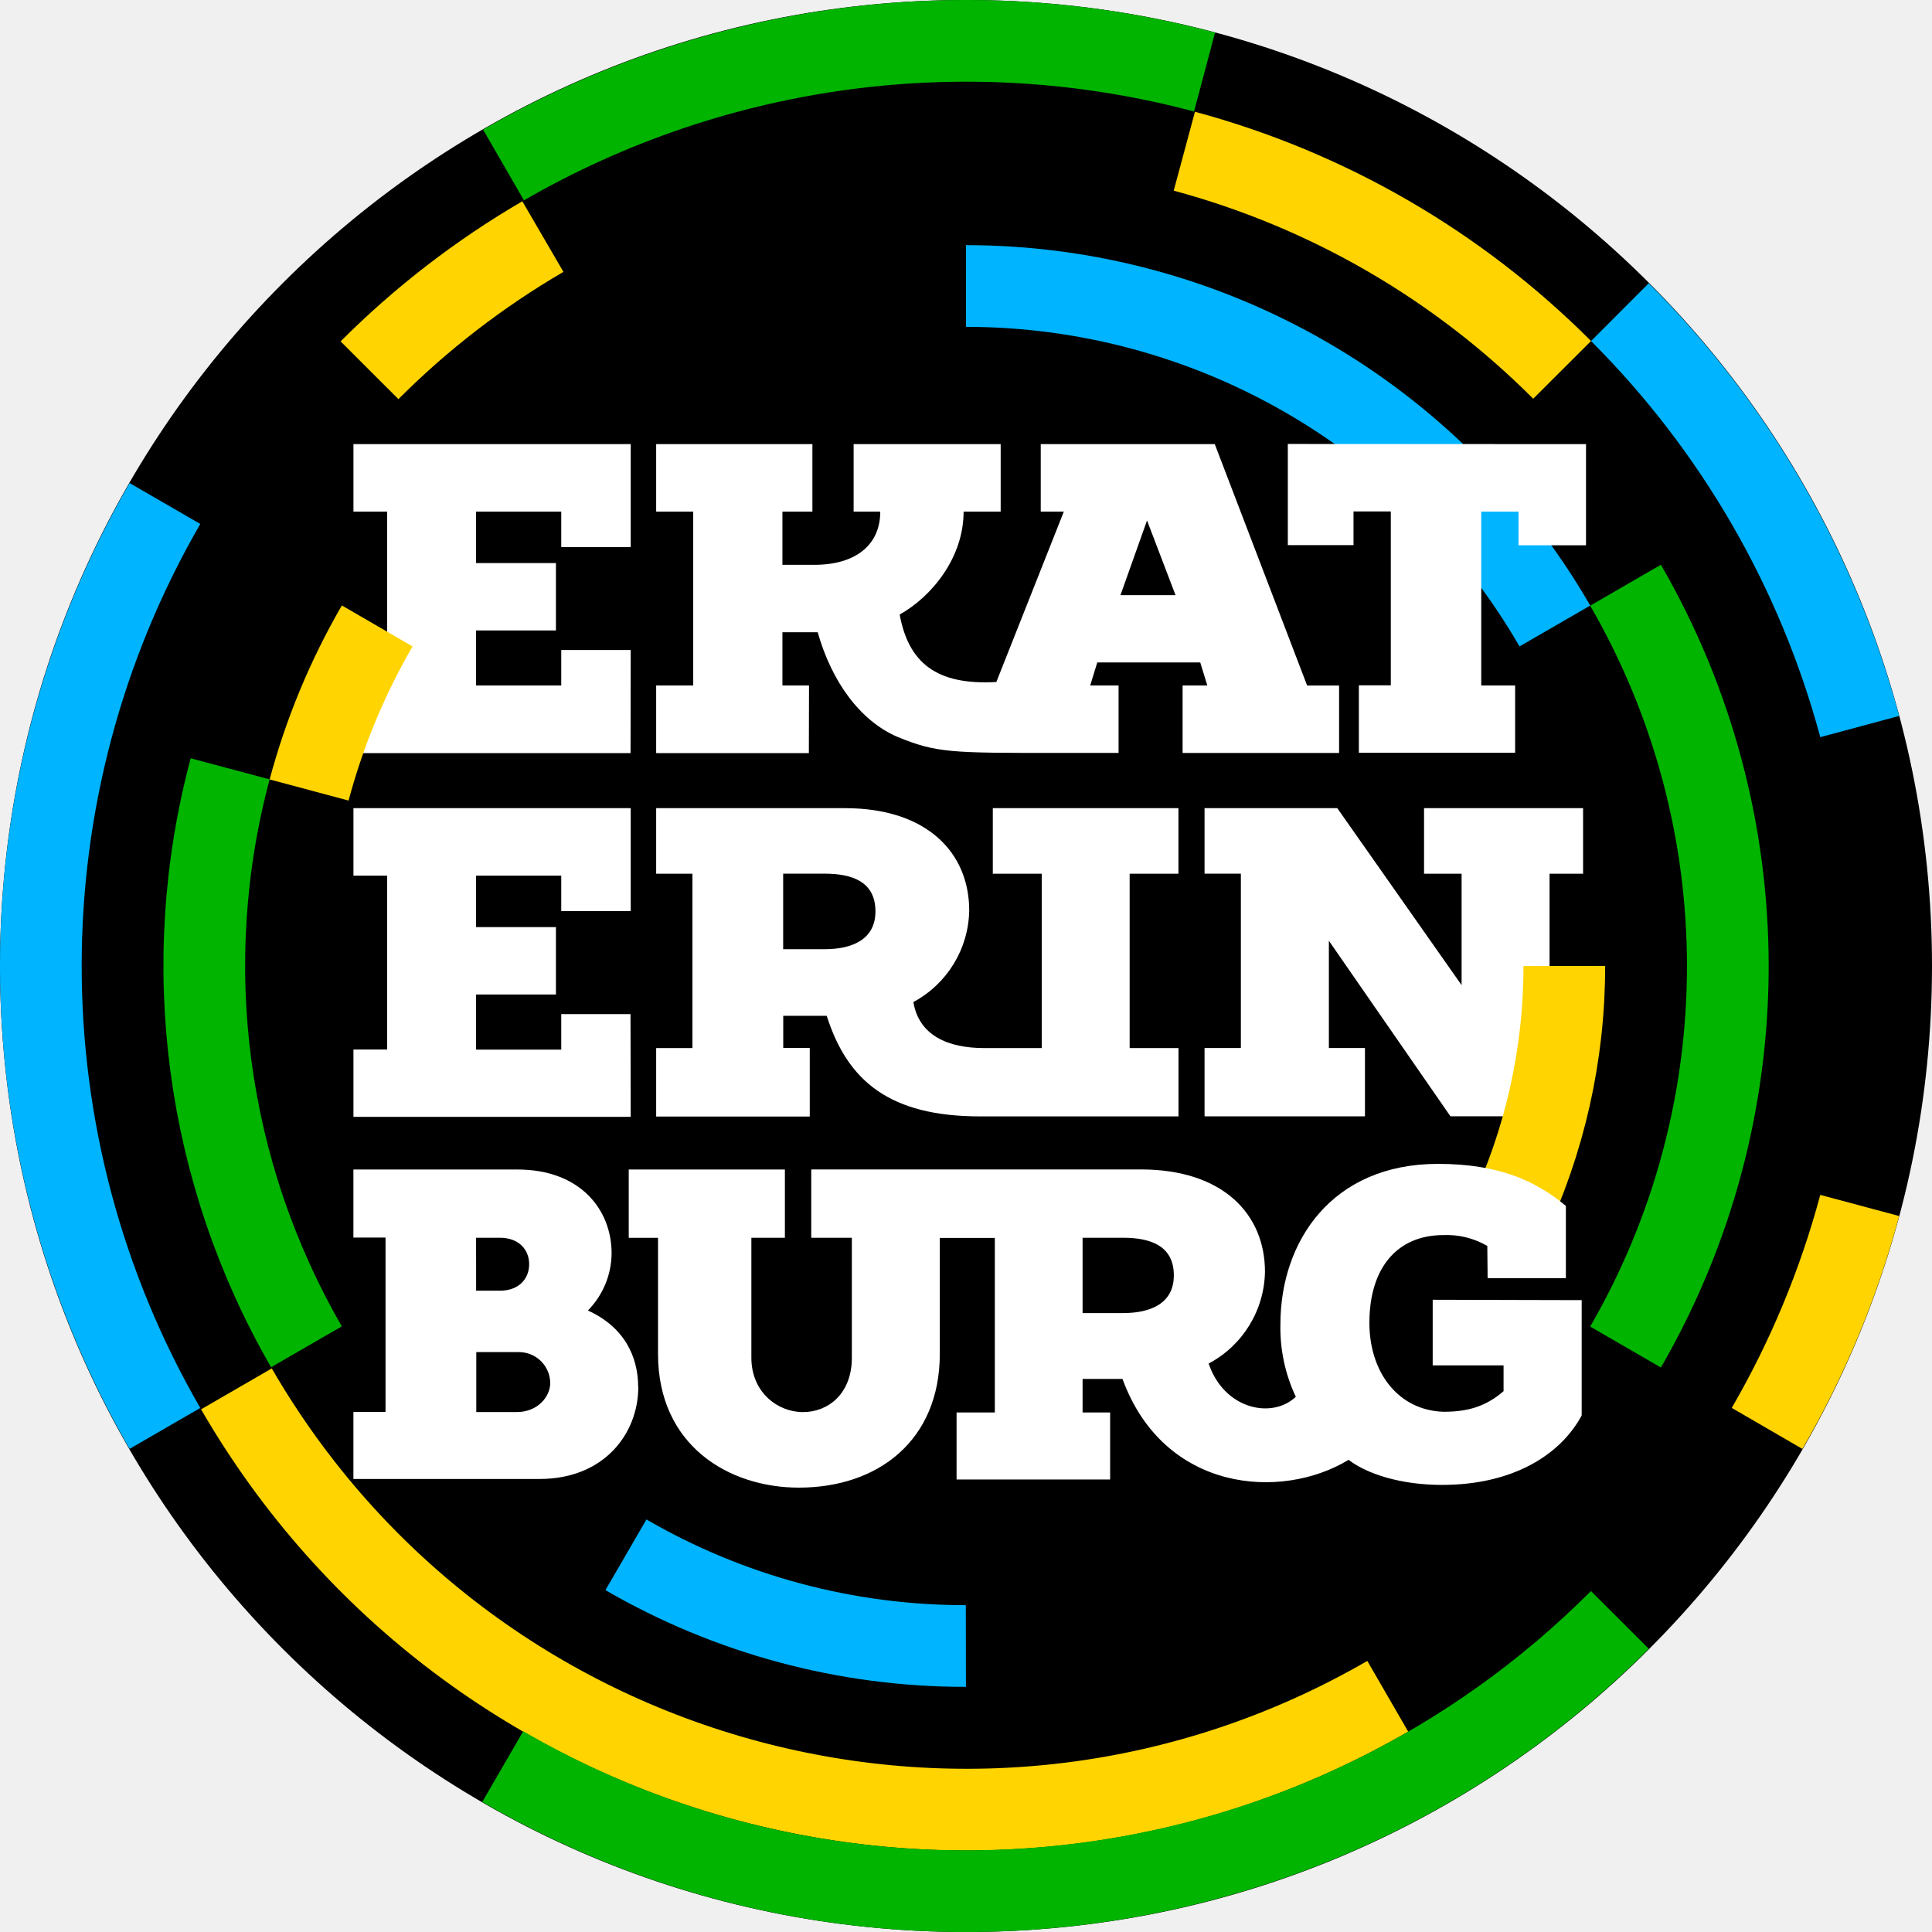
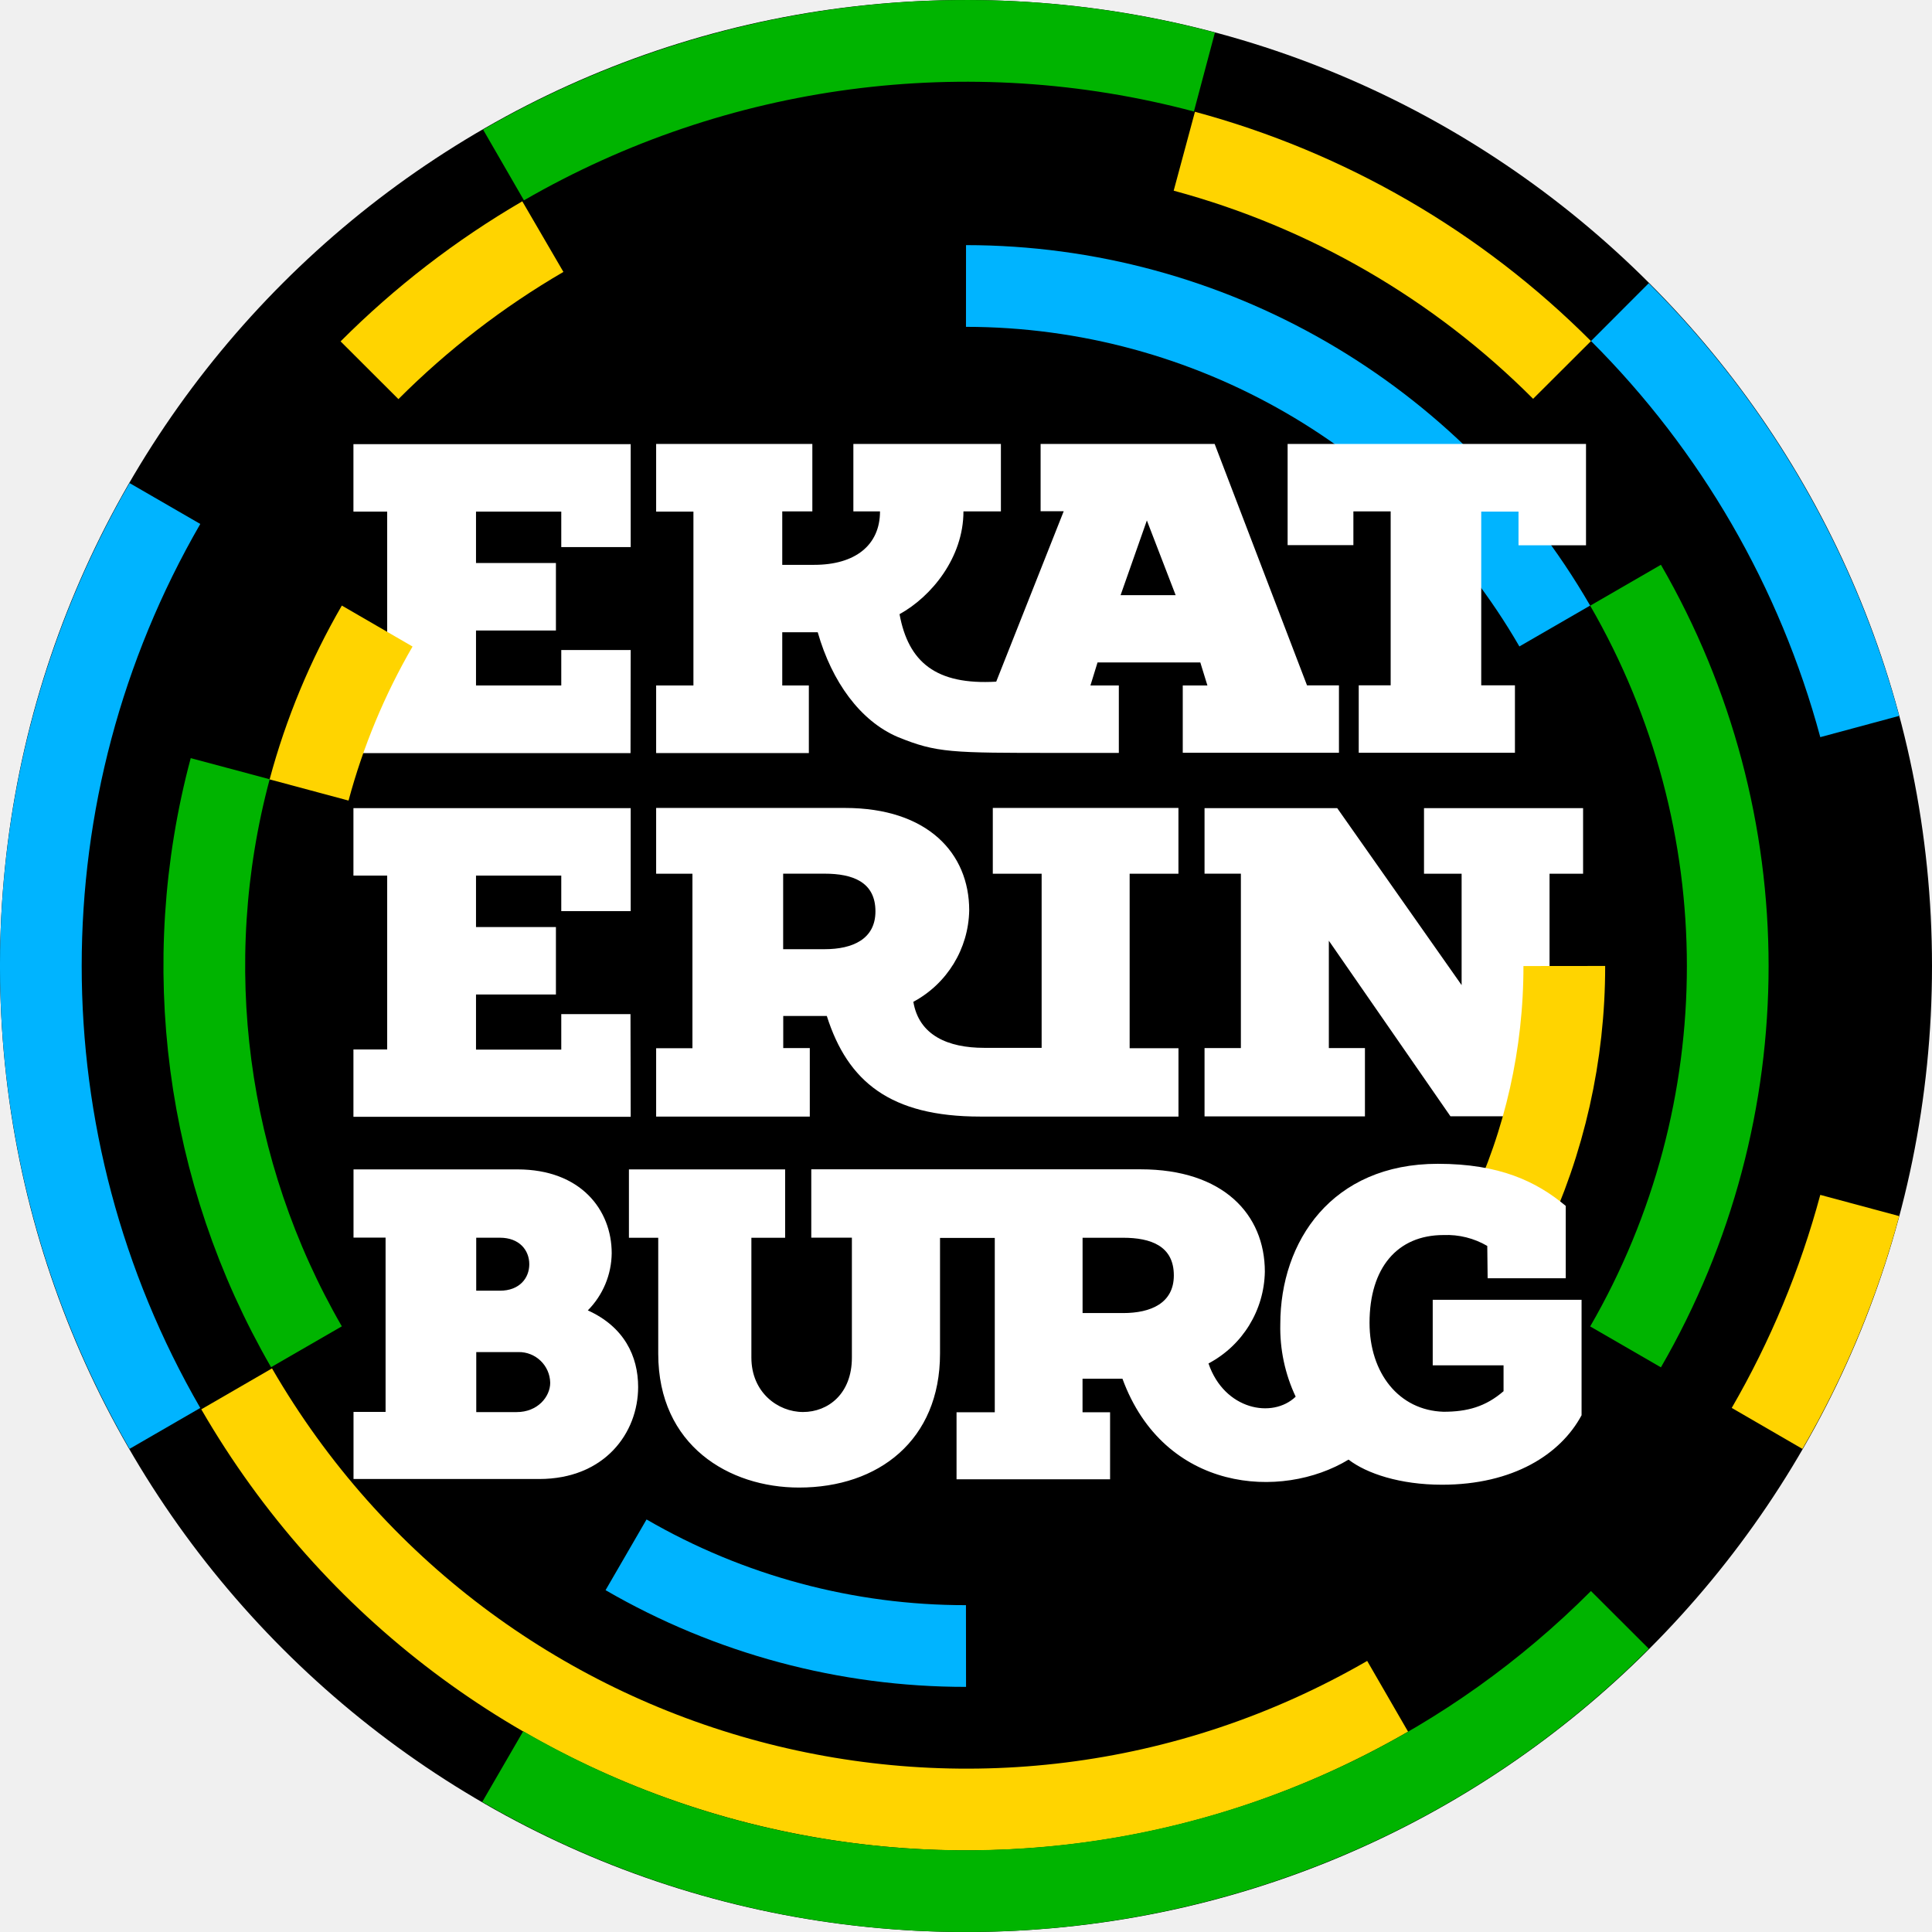
- <svg xmlns="http://www.w3.org/2000/svg" viewBox="0 0 469.16 469.16">
-   <defs>
-     <style>.a,.c,.d{fill:none;stroke-miterlimit:10;stroke-width:19.84px;}.a{stroke:#00b4ff;}.b{fill:#fff;}.c{stroke:#ffd400;}.d{stroke:#00b400;}</style>
-   </defs>
-   <circle cx="234.58" cy="234.58" r="234.58" />
-   <path class="a" d="M234.58,69.45a165.22,165.22,0,0,1,143,82.56" />
-   <path class="b" d="M133.62,335.79a7.6,7.6,0,0,0-7.74-7.45H115.66V342.9h9.81C130.57,342.9,133.62,339.18,133.62,335.79Zm-18-22.36h5.75c4.75,0,7.13-3,7.13-6.43s-2.38-6.43-7.13-6.43h-5.76ZM155,336.81c0,11.17-8.14,22.34-24,22.34H85.82V342.87h7.8V300.53h-7.8V284h39.82c15.35,0,22.88,9.82,22.88,20.36a20,20,0,0,1-5.76,13.88c8.82,4,12.21,11.15,12.21,18.6Zm157.73-229v24.57h15.95v-8.19h9.06v42.23h-7.76v16.38h37.95V166.46H359.7V124.23h9.05v8.19h16.39V107.85ZM190.18,230.5h10.1c6.77,0,12.31-2.44,12.31-9.18,0-7.17-5.57-9.16-12.33-9.16H190.18Zm6.44,40.64H159.34V254.51h8.81V212.17h-8.81V196.25h45.85c20.06,0,30.17,10.94,30.17,24.85a25.73,25.73,0,0,1-13.56,22.23c1.35,8.14,8.42,11.18,17.17,11.18h14V212.17H241.09V196.25h45.08v15.92H274.32v42.34h11.86V271.1H238c-21.82,0-32.17-8.47-37.24-24.42H190.2v7.79h6.44v16.6Zm75.47-126.62h13.37l-6.92-18.14Zm-75.67,38.36H159.34V166.46h9V124.23h-9V107.85h37.94v16.38H190v12.93h7.76c9.92,0,16-4.74,16-12.93h-6.47V107.85H243v16.38H234c0,11.21-7.77,20.68-15.53,25,2.15,11.63,8.83,17.23,23.48,16.38l16.39-41.38h-5.61V107.85h42.26l22.43,58.62h7.76v16.38H287.18V166.46h6l-1.72-5.6h-25l-1.72,5.6h6.89v16.38h-14.9c-25.87,0-29.26,0-38.75-3.88-9.06-3.87-16-13.36-19.41-25.42H190v12.92h6.46Z" />
-   <polygon class="b" points="153.11 246.26 136.29 246.26 136.29 254.88 115.59 254.88 115.59 241.5 135 241.5 135 225.13 115.59 225.13 115.59 212.63 136.29 212.63 136.29 221.25 153.16 221.25 153.16 196.25 85.83 196.25 85.83 212.63 94.02 212.63 94.02 254.86 85.83 254.86 85.83 271.21 153.16 271.21 153.11 246.26" />
-   <polygon class="b" points="345.81 212.17 354.93 212.17 354.93 239.23 324.74 196.25 292.51 196.25 292.51 212.16 301.33 212.16 301.33 254.5 292.51 254.5 292.51 271.09 331.46 271.09 331.46 254.5 322.7 254.5 322.7 228.45 352.22 271.08 376.29 271.08 376.29 212.17 384.43 212.17 384.43 196.25 345.81 196.25 345.81 212.17" />
-   <path class="c" d="M379.87,234.58a144.29,144.29,0,0,1-14,62.13" />
-   <polygon class="b" points="153.12 182.88 85.83 182.88 85.83 166.46 94.02 166.46 94.02 124.23 85.83 124.23 85.83 107.85 153.16 107.85 153.16 132.85 136.29 132.85 136.29 124.23 115.59 124.23 115.59 136.73 135 136.73 135 153.1 115.59 153.1 115.59 166.46 136.29 166.46 136.29 157.85 153.16 157.85 153.12 182.88" />
-   <path class="c" d="M75.06,191.84A164,164,0,0,1,91.6,152" />
-   <path class="b" d="M347.91,315.63v15.93h17.21v6.27c-4.37,3.78-8.81,5-14.58,5-10.84-.33-18-9.39-18-21.61,0-13.32,6.73-21.3,18-21.3a19.57,19.57,0,0,1,10.63,2.64l.08,7.84h19V292.84c-7.17-6-16.15-10.21-31.05-10.21-25.77,0-38.27,18.84-38.27,38.94a39.29,39.29,0,0,0,3.74,17.62c-5.65,5.41-17.33,3.2-21.17-8.07a25.72,25.72,0,0,0,13.68-22.29c0-13.92-10.11-24.85-30.16-24.85H197v16.59h9.86V329.7c0,8.8-5.78,13.21-11.87,13.21s-12.53-4.75-12.53-13.21V300.57h8.14V284H152.68v16.59h7.11v28.15c0,22.35,17.25,32.51,34.2,32.51,19.32,0,34.23-11.52,34.23-32.51V300.61h13.36V343h-9.29v16.28h37.29V343h-6.69v-8.14h9.69c10.09,27.5,38.58,29.56,54.91,19.64,4.4,3.38,12.53,6.09,22.7,6.09,17.29,0,28.81-7.38,33.9-16.87v-28Zm-75.18,3.23h-9.84V300.57h9.83c6.76,0,12.33,2,12.33,9.14C285.05,316.47,279.5,318.86,272.73,318.86Z" />
-   <path class="a" d="M152,377.56a164.06,164.06,0,0,0,82.55,22.15" />
-   <path class="d" d="M74.42,327.05A185,185,0,0,1,55.89,186.7" />
-   <path class="c" d="M337,411.92A204.66,204.66,0,0,1,57.41,337.27" />
-   <path class="d" d="M393.36,393.37A224.31,224.31,0,0,1,122.08,429" />
-   <path class="c" d="M451.61,292.73a222.8,222.8,0,0,1-22.5,54.14" />
-   <path class="a" d="M393.37,75.8a224.82,224.82,0,0,1,58.24,100.63" />
-   <path class="c" d="M89.73,89.91a206.36,206.36,0,0,1,42.1-32.46" />
-   <path class="d" d="M122.27,40.06A224.69,224.69,0,0,1,292.51,17.49" />
-   <path class="a" d="M40.05,346.87a224.31,224.31,0,0,1,0-224.6" />
-   <path class="d" d="M394.74,142.11a184.66,184.66,0,0,1,0,185" />
-   <path class="c" d="M287.6,36.72a204.89,204.89,0,0,1,91.74,53.1" />
+ <svg xmlns="http://www.w3.org/2000/svg" viewBox="0 0 470 470">
+   <circle cx="235" cy="235" r="235" />
+   <path d="m235 69.57a165.54 165.54 0 0 1 143.23 82.72" fill="none" stroke="#00b4ff" stroke-miterlimit="10" stroke-width="19.88" />
+   <path d="m133.85 336.39a7.61 7.61 0 0 0 -7.75-7.47h-10.24v14.6h9.84c5.1 0 8.15-3.74 8.15-7.13zm-18-22.4h5.77c4.75 0 7.14-3.05 7.14-6.44s-2.39-6.45-7.14-6.45h-5.77zm39.39 23.42c0 11.19-8.16 22.39-24.08 22.39h-45.16v-16.32h7.8v-42.41h-7.8v-16.59h39.88c15.38 0 22.93 9.84 22.93 20.39a20.06 20.06 0 0 1 -5.81 13.91c8.85 4 12.24 11.16 12.24 18.63zm158-229.41v24.61h16v-8.2h9.07v42.31h-7.77v16.4h38v-16.4h-8.2v-42.27h9.07v8.2h16.42v-24.65zm-122.72 122.91h10.12c6.78 0 12.33-2.45 12.33-9.2 0-7.18-5.58-9.17-12.36-9.17h-10.09zm6.48 40.72h-37.38v-16.63h8.83v-42.45h-8.83v-16h45.94c20.09 0 30.22 11 30.22 24.9a25.76 25.76 0 0 1 -13.59 22.26c1.36 8.16 8.44 11.2 17.21 11.2h14v-42.36h-11.88v-16h45.16v16h-11.87v42.45h11.88v16.63h-48.23c-21.87 0-32.24-8.49-37.32-24.47h-10.6v7.8h6.46v16.63zm75.61-126.85h13.39l-7-18.17zm-75.84 38.42h-37.15v-16.44h9.07v-42.31h-9.07v-16.45h38v16.41h-7.32v13h7.78c9.93 0 16-4.76 16-13h-6.48v-16.41h35.89v16.41h-9.11c0 11.23-7.78 20.72-15.55 25 2.15 11.66 8.84 17.27 23.52 16.42l16.42-41.46h-5.62v-16.37h42.34l22.47 58.73h7.77v16.4h-38v-16.37h6l-1.73-5.61h-25l-1.73 5.61h6.91v16.4h-14.98c-25.92 0-29.31 0-38.82-3.88-9.07-3.88-16-13.38-19.45-25.47h-8.63v12.95h6.47z" fill="#fff" />
+   <path d="m153.38 246.7h-16.84v8.64h-20.74v-13.41h19.44v-16.4h-19.44v-12.52h20.74v8.64h16.89v-25.05h-67.45v16.41h8.21v42.3h-8.21v16.38h67.45z" fill="#fff" />
+   <path d="m346.42 212.55h9.15v27.1l-30.26-43.05h-32.28v15.94h8.84v42.42h-8.84v16.62h39.02v-16.62h-8.78v-26.11l29.58 42.71h24.11v-59.01h8.16v-15.95h-38.7z" fill="#fff" />
+   <path d="m380.55 235a144.64 144.64 0 0 1 -14 62.24" fill="none" stroke="#ffd400" stroke-miterlimit="10" stroke-width="19.88" />
+   <path d="m153.39 183.21h-67.41v-16.45h8.21v-42.31h-8.21v-16.4h67.45v25.04h-16.89v-8.64h-20.74v12.52h19.44v16.41h-19.44v13.38h20.74v-8.63h16.89z" fill="#fff" />
+   <path d="m75.19 192.18a164.78 164.78 0 0 1 16.57-39.88" fill="none" stroke="#ffd400" stroke-miterlimit="10" stroke-width="19.88" />
+   <path d="m348.54 316.2v15.95h17.23v6.29c-4.38 3.78-8.83 5-14.6 5-10.86-.33-18-9.41-18-21.64 0-13.35 6.74-21.35 18-21.35a19.5 19.5 0 0 1 10.64 2.65l.09 7.86h19v-17.6c-7.18-6-16.18-10.24-31.11-10.24-25.81 0-38.33 18.88-38.33 39a39.25 39.25 0 0 0 3.74 17.65c-5.65 5.43-17.36 3.21-21.21-8.08a25.76 25.76 0 0 0 13.71-22.33c0-13.94-10.13-24.9-30.22-24.9h-80.12v16.63h9.88v29.18c0 8.82-5.79 13.23-11.89 13.23s-12.56-4.76-12.56-13.23v-29.16h8.21v-16.63h-38v16.63h7.13v28.2c0 22.39 17.28 32.57 34.25 32.57 19.36 0 34.3-11.54 34.3-32.57v-28.16h13.32v42.41h-9.3v16.31h37.35v-16.31h-6.7v-8.16h9.71c10.1 27.56 38.65 29.62 55 19.68 4.4 3.39 12.55 6.11 22.74 6.11 17.31 0 28.86-7.4 33.95-16.9v-28.09zm-75.32 3.23h-9.86v-18.32h9.84c6.78 0 12.36 2 12.36 9.16 0 6.73-5.56 9.16-12.34 9.16z" fill="#fff" />
+   <g fill="none" stroke-miterlimit="10" stroke-width="19.88">
+     <path d="m152.3 378.24a164.55 164.55 0 0 0 82.7 22.19" stroke="#00b4ff" />
+     <path d="m74.55 327.63a185.39 185.39 0 0 1 -18.55-140.63" stroke="#00b400" />
+     <path d="m337.57 412.66a205 205 0 0 1 -280-74.79" stroke="#ffd400" />
+     <path d="m394.07 394.07a224.73 224.73 0 0 1 -271.77 35.69" stroke="#00b400" />
+     <path d="m452.42 293.26a224.27 224.27 0 0 1 -22.54 54.23" stroke="#ffd400" />
+     <path d="m394.07 75.93a225.29 225.29 0 0 1 58.35 100.81" stroke="#00b4ff" />
+     <path d="m89.89 90.07a206.32 206.32 0 0 1 42.17-32.51" stroke="#ffd400" />
+     <path d="m122.49 40.13a225.13 225.13 0 0 1 170.51-22.61" stroke="#00b400" />
+     <path d="m40.12 347.49a224.74 224.74 0 0 1 0-225" stroke="#00b4ff" />
+     <path d="m395.45 142.37a185.06 185.06 0 0 1 0 185.29" stroke="#00b400" />
+     <path d="m288.11 36.79a205.24 205.24 0 0 1 91.89 53.21" stroke="#ffd400" />
+   </g>
</svg>
